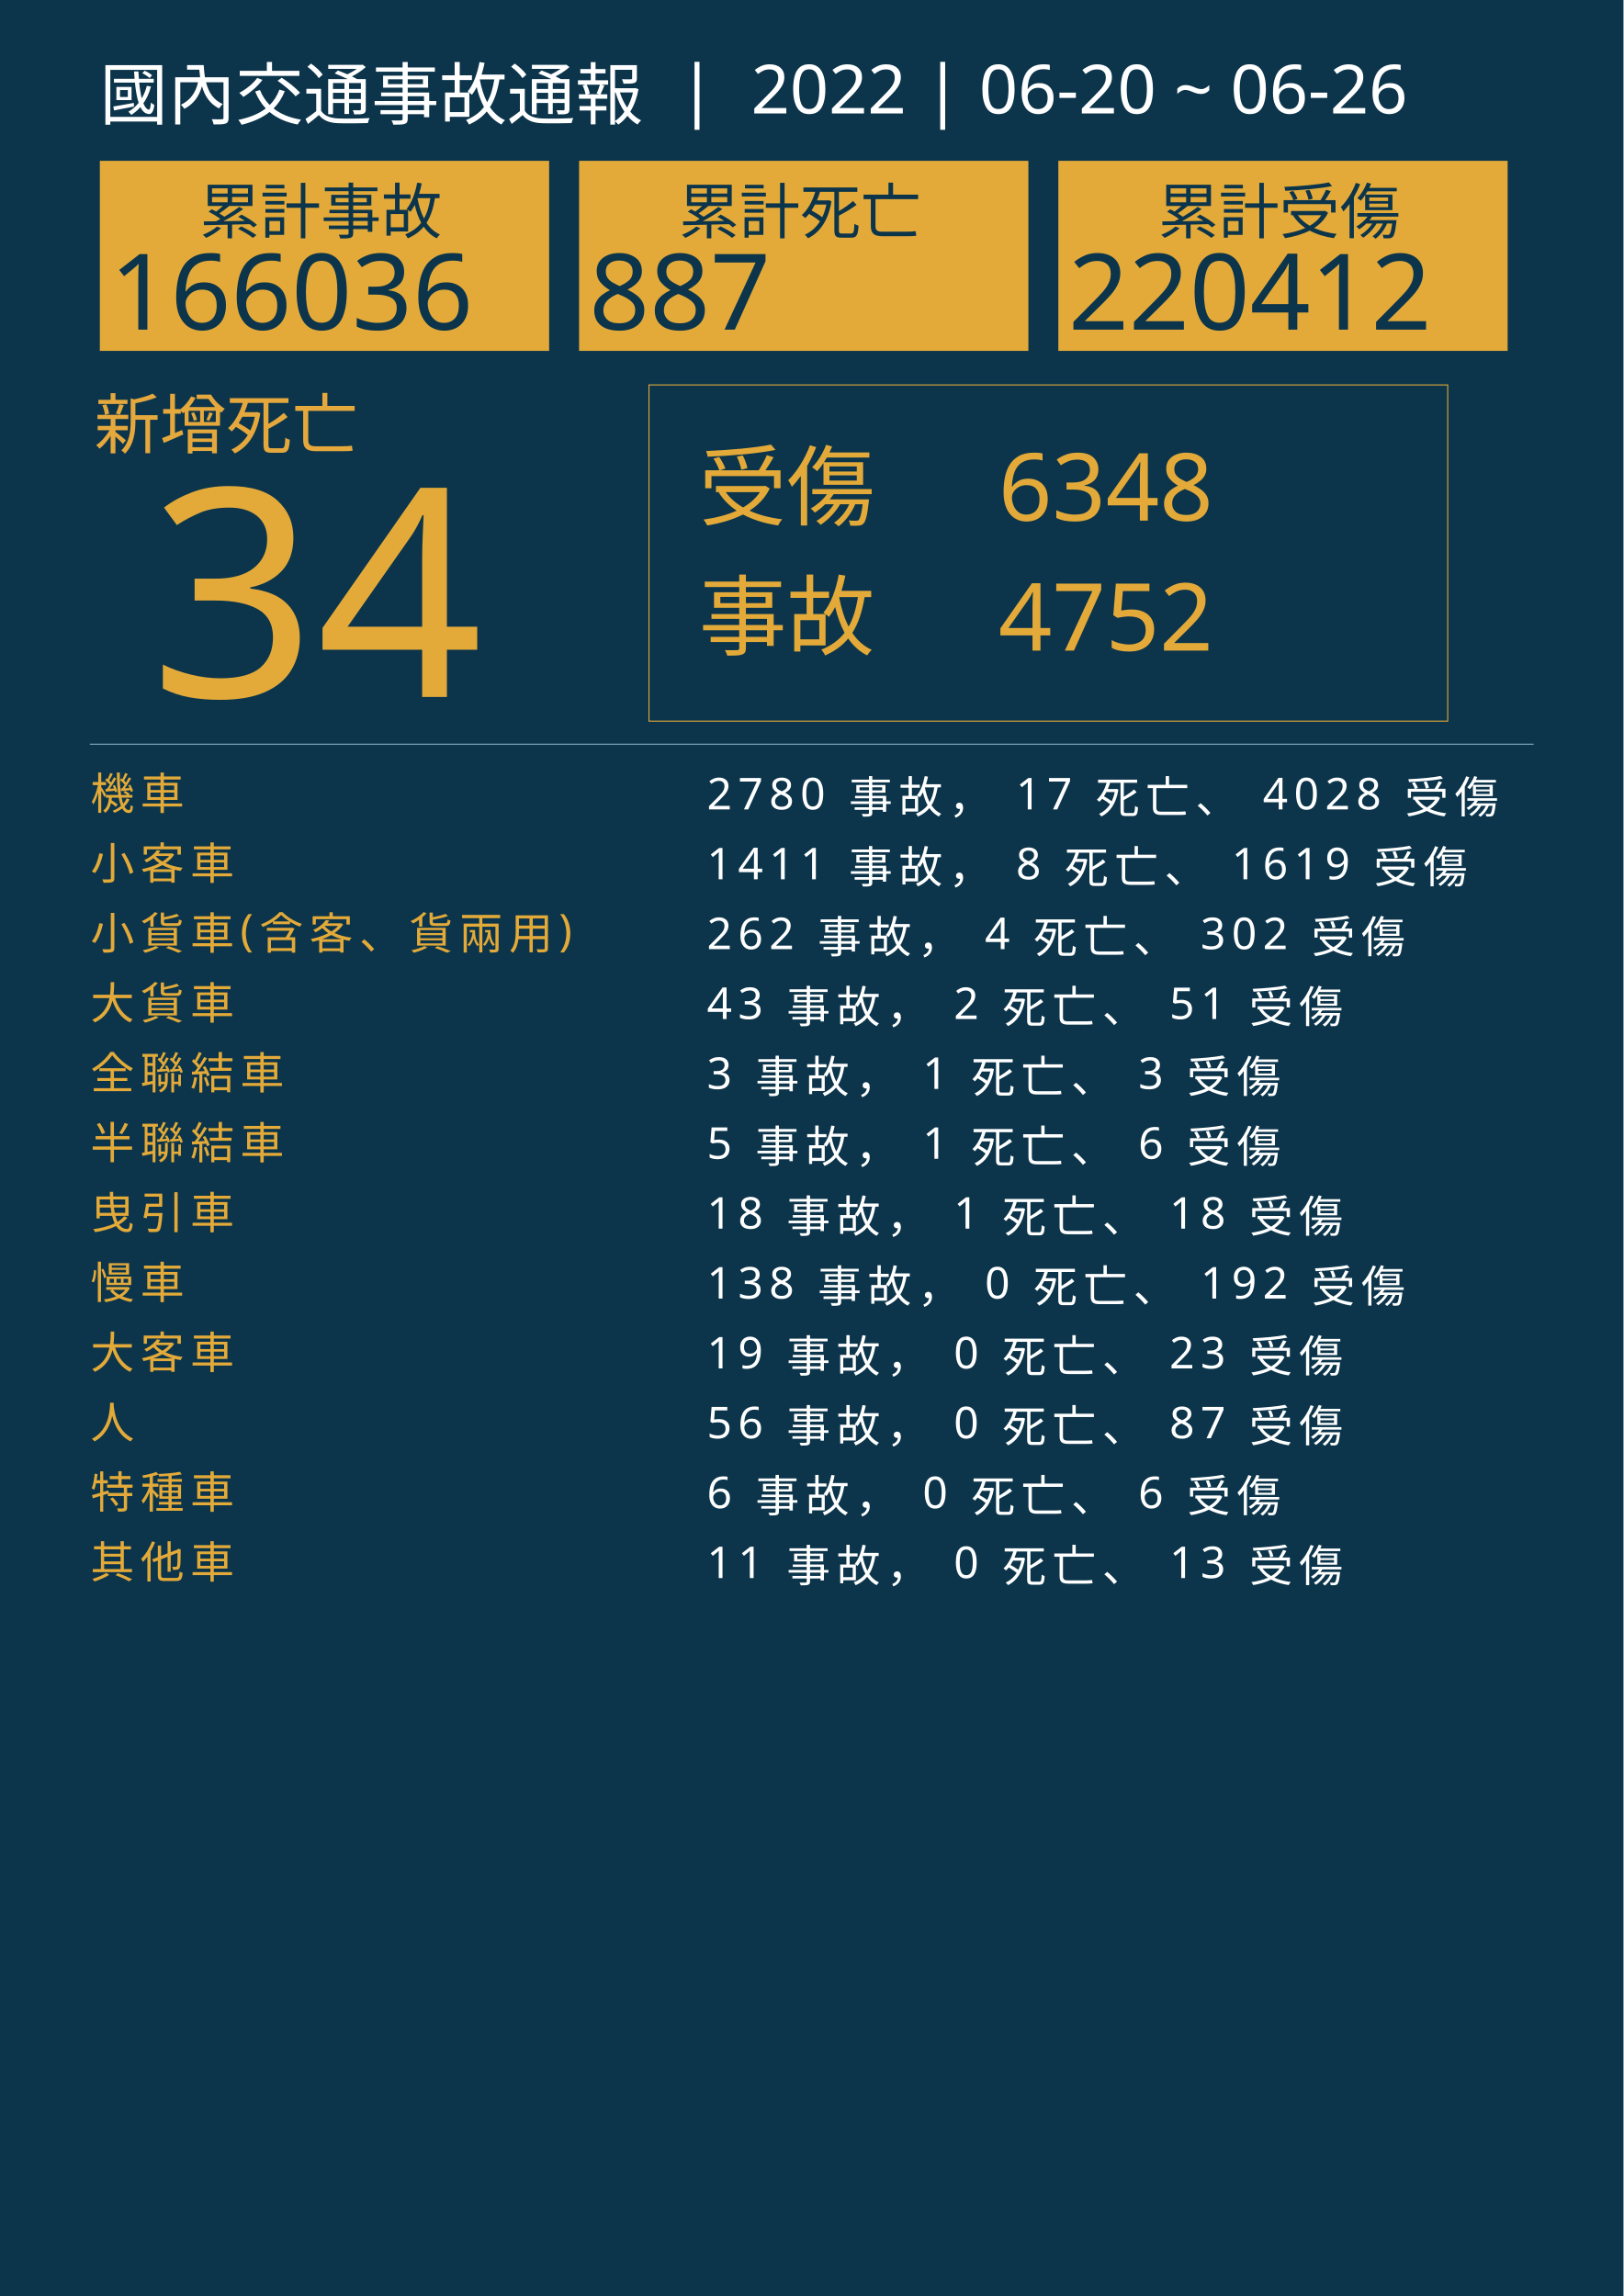
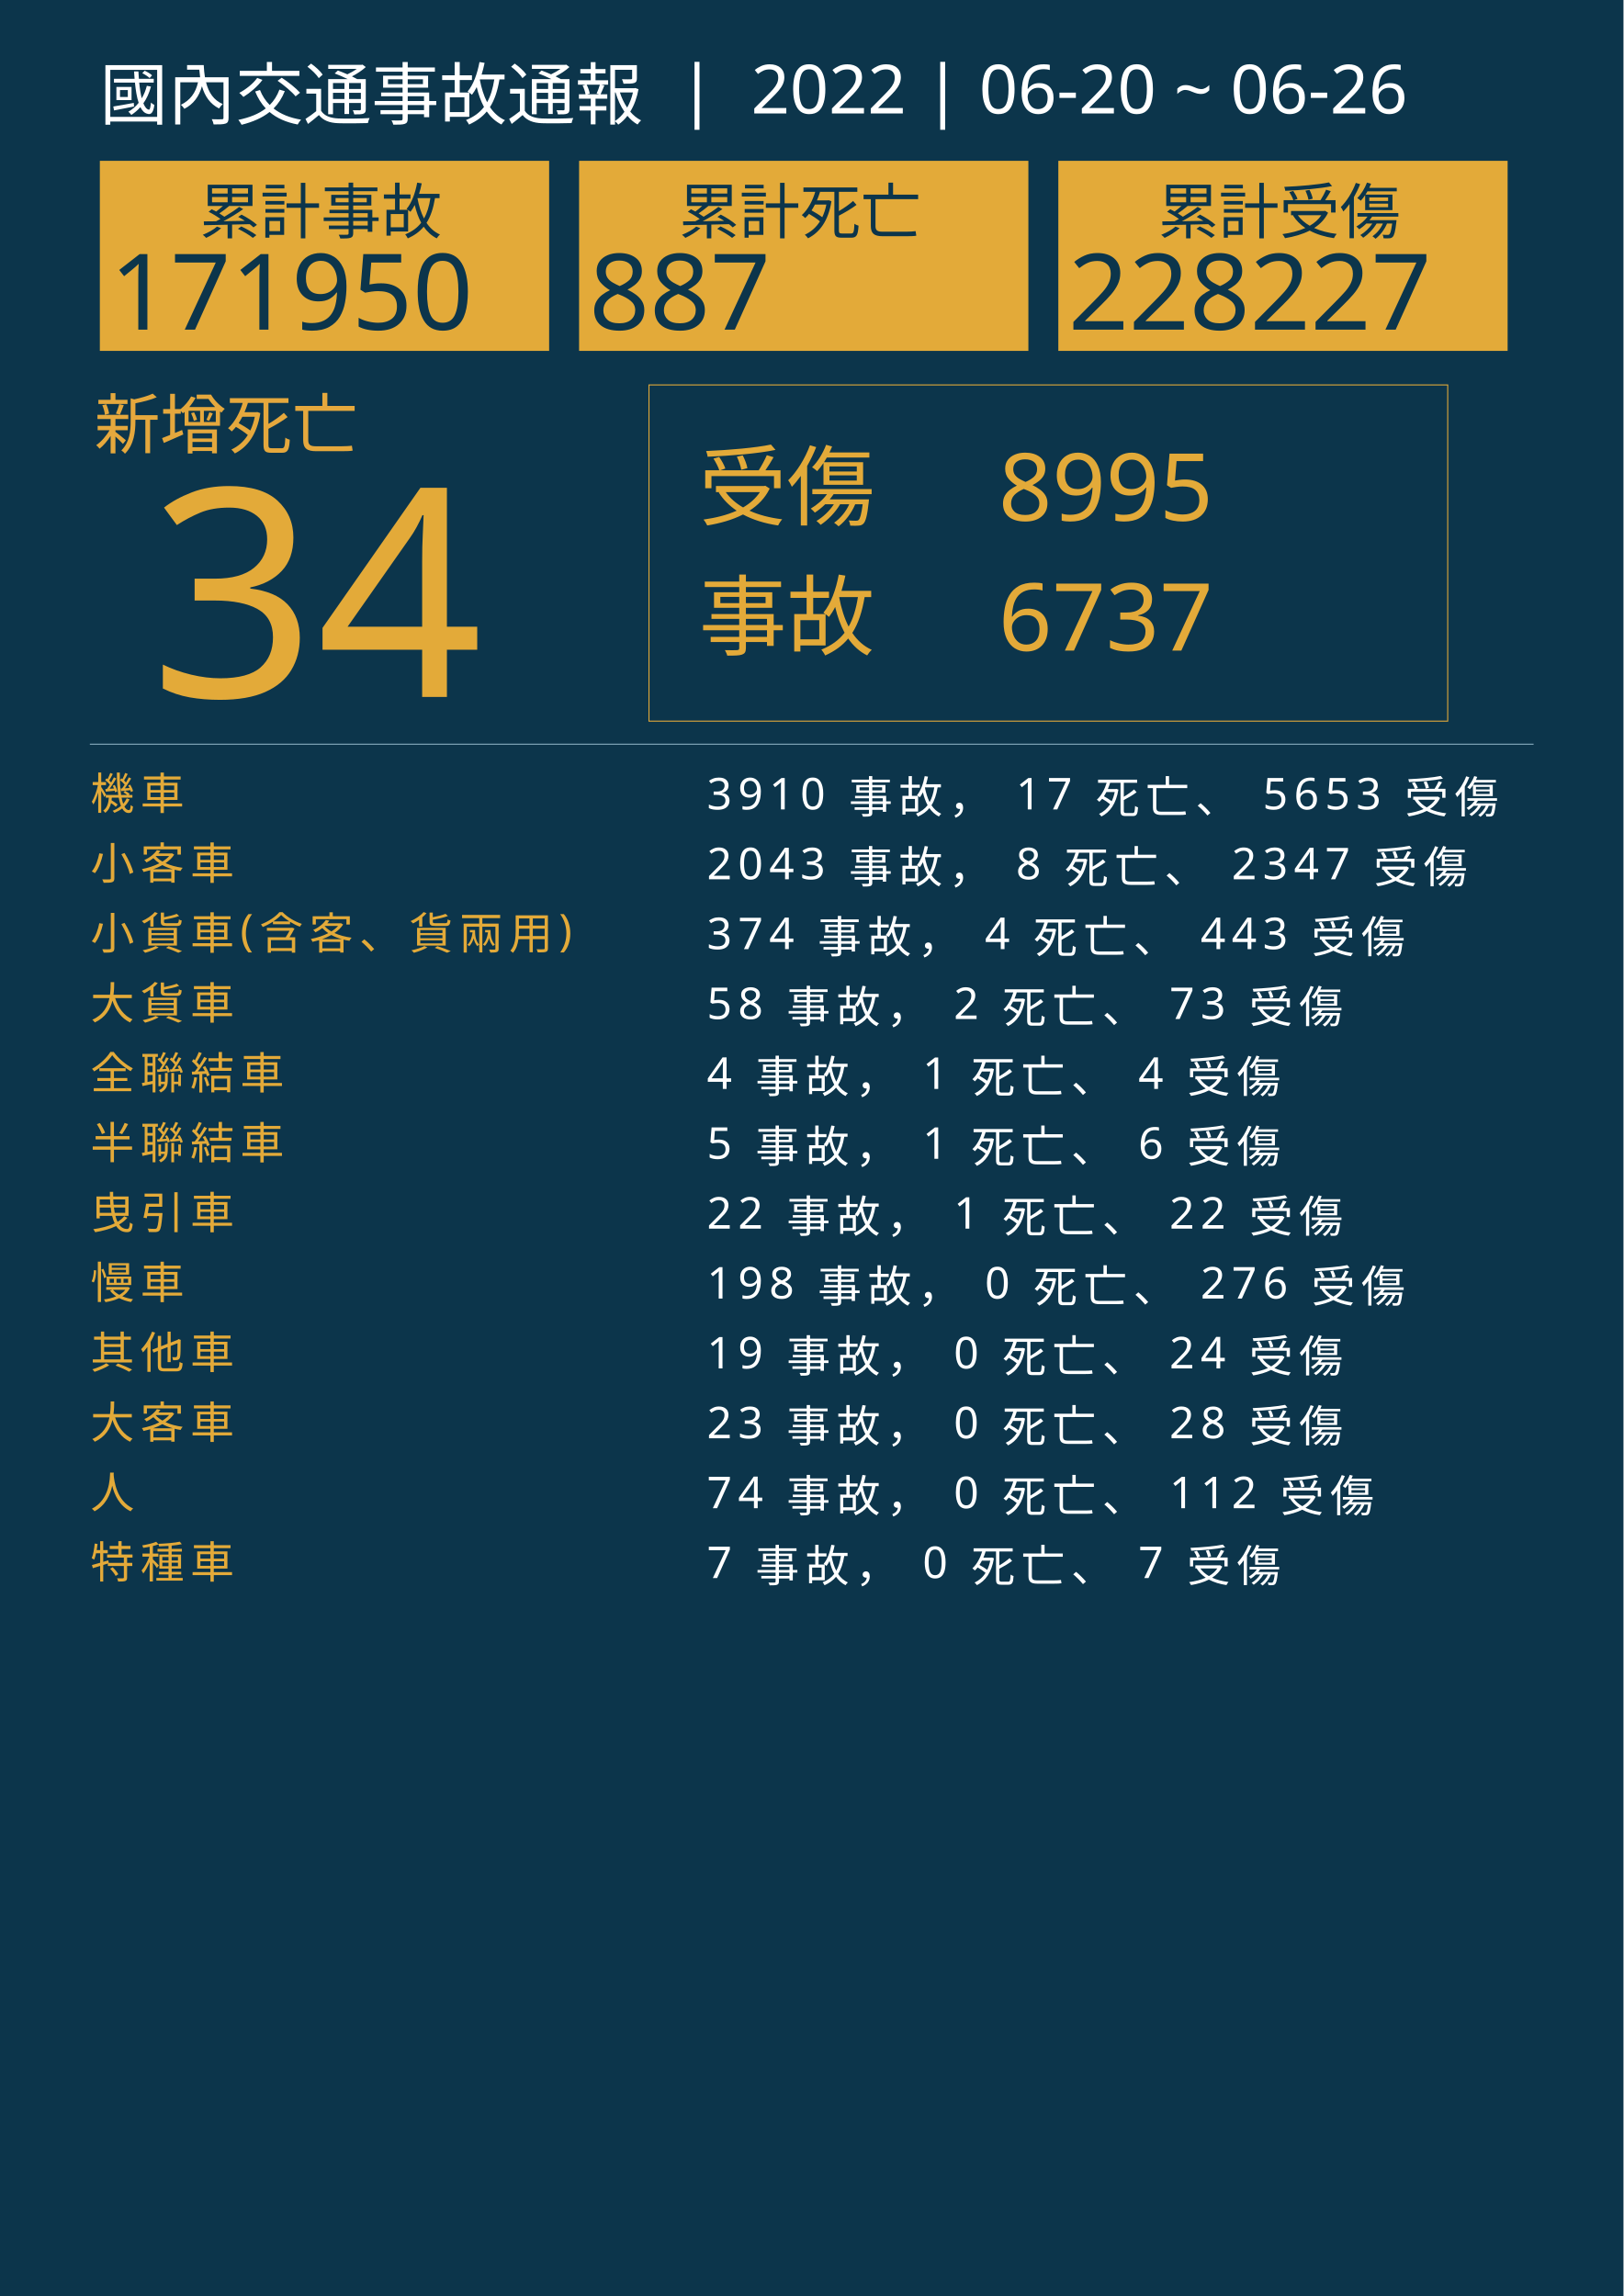
<svg xmlns="http://www.w3.org/2000/svg" version="1.1" id="圖層_1" x="0px" y="0px" viewBox="0 0 1626 2300" style="enable-background:new 0 0 1626 2300;" xml:space="preserve">
  <style type="text/css">
	.st0{fill:#0C354B;}
	.st1{fill:#E5A83D;}
	.st2{font-family:'NotoSansCJKtc-Bold-B5pc-H';}
	.st3{font-size:66px;}
	.st4{fill:#E3AA39;}
	.st5{font-family:'Arial-BoldMT';}
	.st6{font-size:291.776px;}
	.st7{fill:none;stroke:#E3AA39;stroke-miterlimit:10;}
	.st8{font-family:'NotoSansCJKtc-Light-B5pc-H';}
	.st9{font-size:88px;}
	.st10{font-family:'NotoSansCJKtc-Medium-B5pc-H';}
	.st11{font-size:94px;}
	.st12{fill:none;stroke:#8AAFC1;stroke-miterlimit:10;}
	.st13{font-size:60.649px;}
	.st14{font-size:106px;}
	.st15{fill:none;}
	.st16{font-size:44px;}
	.st17{letter-spacing:6;}
	.st18{fill:#FFFFFF;}
	.st19{letter-spacing:1;}
	.st20{font-size:68px;}
</style>
  <rect class="st0" width="1626" height="2300" />
  <text transform="matrix(1 0 0 1 94.5001 449.017)" class="st1 st2 st3">新增死亡</text>
  <g>
    <text transform="matrix(1 0 0 1 150 698.1412)" class="st4 st5 st6">34</text>
  </g>
  <g>
    <rect x="650" y="385.6" class="st7" width="800" height="336.8" />
    <g>
      <text transform="matrix(1 0 0 1 700 519.593)" class="st4 st8 st9">受傷</text>
-       <text transform="matrix(1 0 0 1 1000 521.5084)" class="st4 st10 st11">6348</text>
-       <text transform="matrix(1 0 0 1 1000 651.7274)" class="st4 st10 st11">4752</text>
+       <text transform="matrix(1 0 0 1 1000 521.5084)" class="st4 st10 st11">8995</text>
+       <text transform="matrix(1 0 0 1 1000 651.7274)" class="st4 st10 st11">6737</text>
      <text transform="matrix(1 0 0 1 700 649.4965)" class="st4 st8 st9">事故</text>
    </g>
  </g>
  <line class="st12" x1="90" y1="745.5" x2="1536" y2="745.5" />
  <g>
    <g>
      <rect x="100" y="161.1" class="st4" width="450" height="190.4" />
      <g>
        <text transform="matrix(1 0 0 1 200 233.9079)" class="st0 st10 st13">累計事故</text>
        <g>
-           <text transform="matrix(1 0 0 1 110 330.2121)" class="st0 st5 st14">166036</text>
+           <text transform="matrix(1 0 0 1 110 330.2121)" class="st0 st5 st14">171950</text>
        </g>
      </g>
    </g>
    <g>
      <rect x="580" y="161.1" class="st4" width="450" height="190.4" />
      <g>
        <text transform="matrix(1 0 0 1 680 233.908)" class="st0 st10 st13">累計死亡</text>
        <g>
          <text transform="matrix(1 0 0 1 590 330.2122)" class="st0 st5 st14">887</text>
        </g>
      </g>
    </g>
    <g>
      <rect x="1060" y="161.1" class="st4" width="450" height="190.4" />
      <g>
        <text transform="matrix(1 0 0 1 1160 233.908)" class="st0 st10 st13">累計受傷</text>
        <g>
-           <text transform="matrix(1 0 0 1 1070 330.2122)" class="st0 st5 st14">220412</text>
+           <text transform="matrix(1 0 0 1 1070 330.2122)" class="st0 st5 st14">228227</text>
        </g>
      </g>
    </g>
  </g>
  <rect x="90.6" y="772.1" class="st15" width="1141.8" height="314.8" />
  <text transform="matrix(1 0 0 1 90.5591 810.7965)">
    <tspan x="0" y="0" class="st4 st10 st16 st17">機車</tspan>
-     <tspan x="600" y="0" class="st18 st10 st16 st17"> 2780 事故， 17 死亡、 4028 受傷</tspan>
+     <tspan x="600" y="0" class="st18 st10 st16 st17"> 3910 事故， 17 死亡、 5653 受傷</tspan>
    <tspan x="0" y="70" class="st4 st10 st16 st17">小客車</tspan>
-     <tspan x="600" y="70" class="st18 st10 st16 st17"> 1411 事故， 8 死亡、 1619 受傷</tspan>
+     <tspan x="600" y="70" class="st18 st10 st16 st17"> 2043 事故， 8 死亡、 2347 受傷</tspan>
    <tspan x="0" y="140" class="st4 st10 st16 st17">小貨車(含客、貨兩用)</tspan>
-     <tspan x="600" y="140" class="st18 st10 st16 st17"> 262 事故， 4 死亡、 302 受傷</tspan>
+     <tspan x="600" y="140" class="st18 st10 st16 st17"> 374 事故， 4 死亡、 443 受傷</tspan>
    <tspan x="0" y="210" class="st4 st10 st16 st17">大貨車</tspan>
-     <tspan x="600" y="210" class="st18 st10 st16 st17"> 43 事故， 2 死亡、 51 受傷</tspan>
+     <tspan x="600" y="210" class="st18 st10 st16 st17"> 58 事故， 2 死亡、 73 受傷</tspan>
    <tspan x="0" y="280" class="st4 st10 st16 st17">全聯結車</tspan>
-     <tspan x="600" y="280" class="st18 st10 st16 st17"> 3 事故， 1 死亡、 3 受傷</tspan>
+     <tspan x="600" y="280" class="st18 st10 st16 st17"> 4 事故， 1 死亡、 4 受傷</tspan>
    <tspan x="0" y="350" class="st4 st10 st16 st17">半聯結車</tspan>
    <tspan x="600" y="350" class="st18 st10 st16 st17"> 5 事故， 1 死亡、 6 受傷</tspan>
    <tspan x="0" y="420" class="st4 st10 st16 st17">曳引車</tspan>
-     <tspan x="600" y="420" class="st18 st10 st16 st17"> 18 事故， 1 死亡、 18 受傷</tspan>
+     <tspan x="600" y="420" class="st18 st10 st16 st17"> 22 事故， 1 死亡、 22 受傷</tspan>
    <tspan x="0" y="490" class="st4 st10 st16 st17">慢車</tspan>
-     <tspan x="600" y="490" class="st18 st10 st16 st17"> 138 事故， 0 死亡、 192 受傷</tspan>
-     <tspan x="0" y="560" class="st4 st10 st16 st17">大客車</tspan>
-     <tspan x="600" y="560" class="st18 st10 st16 st17"> 19 事故， 0 死亡、 23 受傷</tspan>
-     <tspan x="0" y="630" class="st4 st10 st16 st17">人</tspan>
-     <tspan x="600" y="630" class="st18 st10 st16 st17"> 56 事故， 0 死亡、 87 受傷</tspan>
-     <tspan x="0" y="700" class="st4 st10 st16 st17">特種車</tspan>
-     <tspan x="600" y="700" class="st18 st10 st16 st17"> 6 事故， 0 死亡、 6 受傷</tspan>
-     <tspan x="0" y="770" class="st4 st10 st16 st17">其他車</tspan>
-     <tspan x="600" y="770" class="st18 st10 st16 st17"> 11 事故， 0 死亡、 13 受傷</tspan>
+     <tspan x="600" y="490" class="st18 st10 st16 st17"> 198 事故， 0 死亡、 276 受傷</tspan>
+     <tspan x="0" y="560" class="st4 st10 st16 st17">其他車</tspan>
+     <tspan x="600" y="560" class="st18 st10 st16 st17"> 19 事故， 0 死亡、 24 受傷</tspan>
+     <tspan x="0" y="630" class="st4 st10 st16 st17">大客車</tspan>
+     <tspan x="600" y="630" class="st18 st10 st16 st17"> 23 事故， 0 死亡、 28 受傷</tspan>
+     <tspan x="0" y="700" class="st4 st10 st16 st17">人</tspan>
+     <tspan x="600" y="700" class="st18 st10 st16 st17"> 74 事故， 0 死亡、 112 受傷</tspan>
+     <tspan x="0" y="770" class="st4 st10 st16 st17">特種車</tspan>
+     <tspan x="600" y="770" class="st18 st10 st16 st17"> 7 事故， 0 死亡、 7 受傷</tspan>
  </text>
  <text transform="matrix(1 0 0 1 100 119.2712)" class="st18 st8 st20">國內交通事故通報  |  2022 | 06-20 ~ 06-26</text>
</svg>
